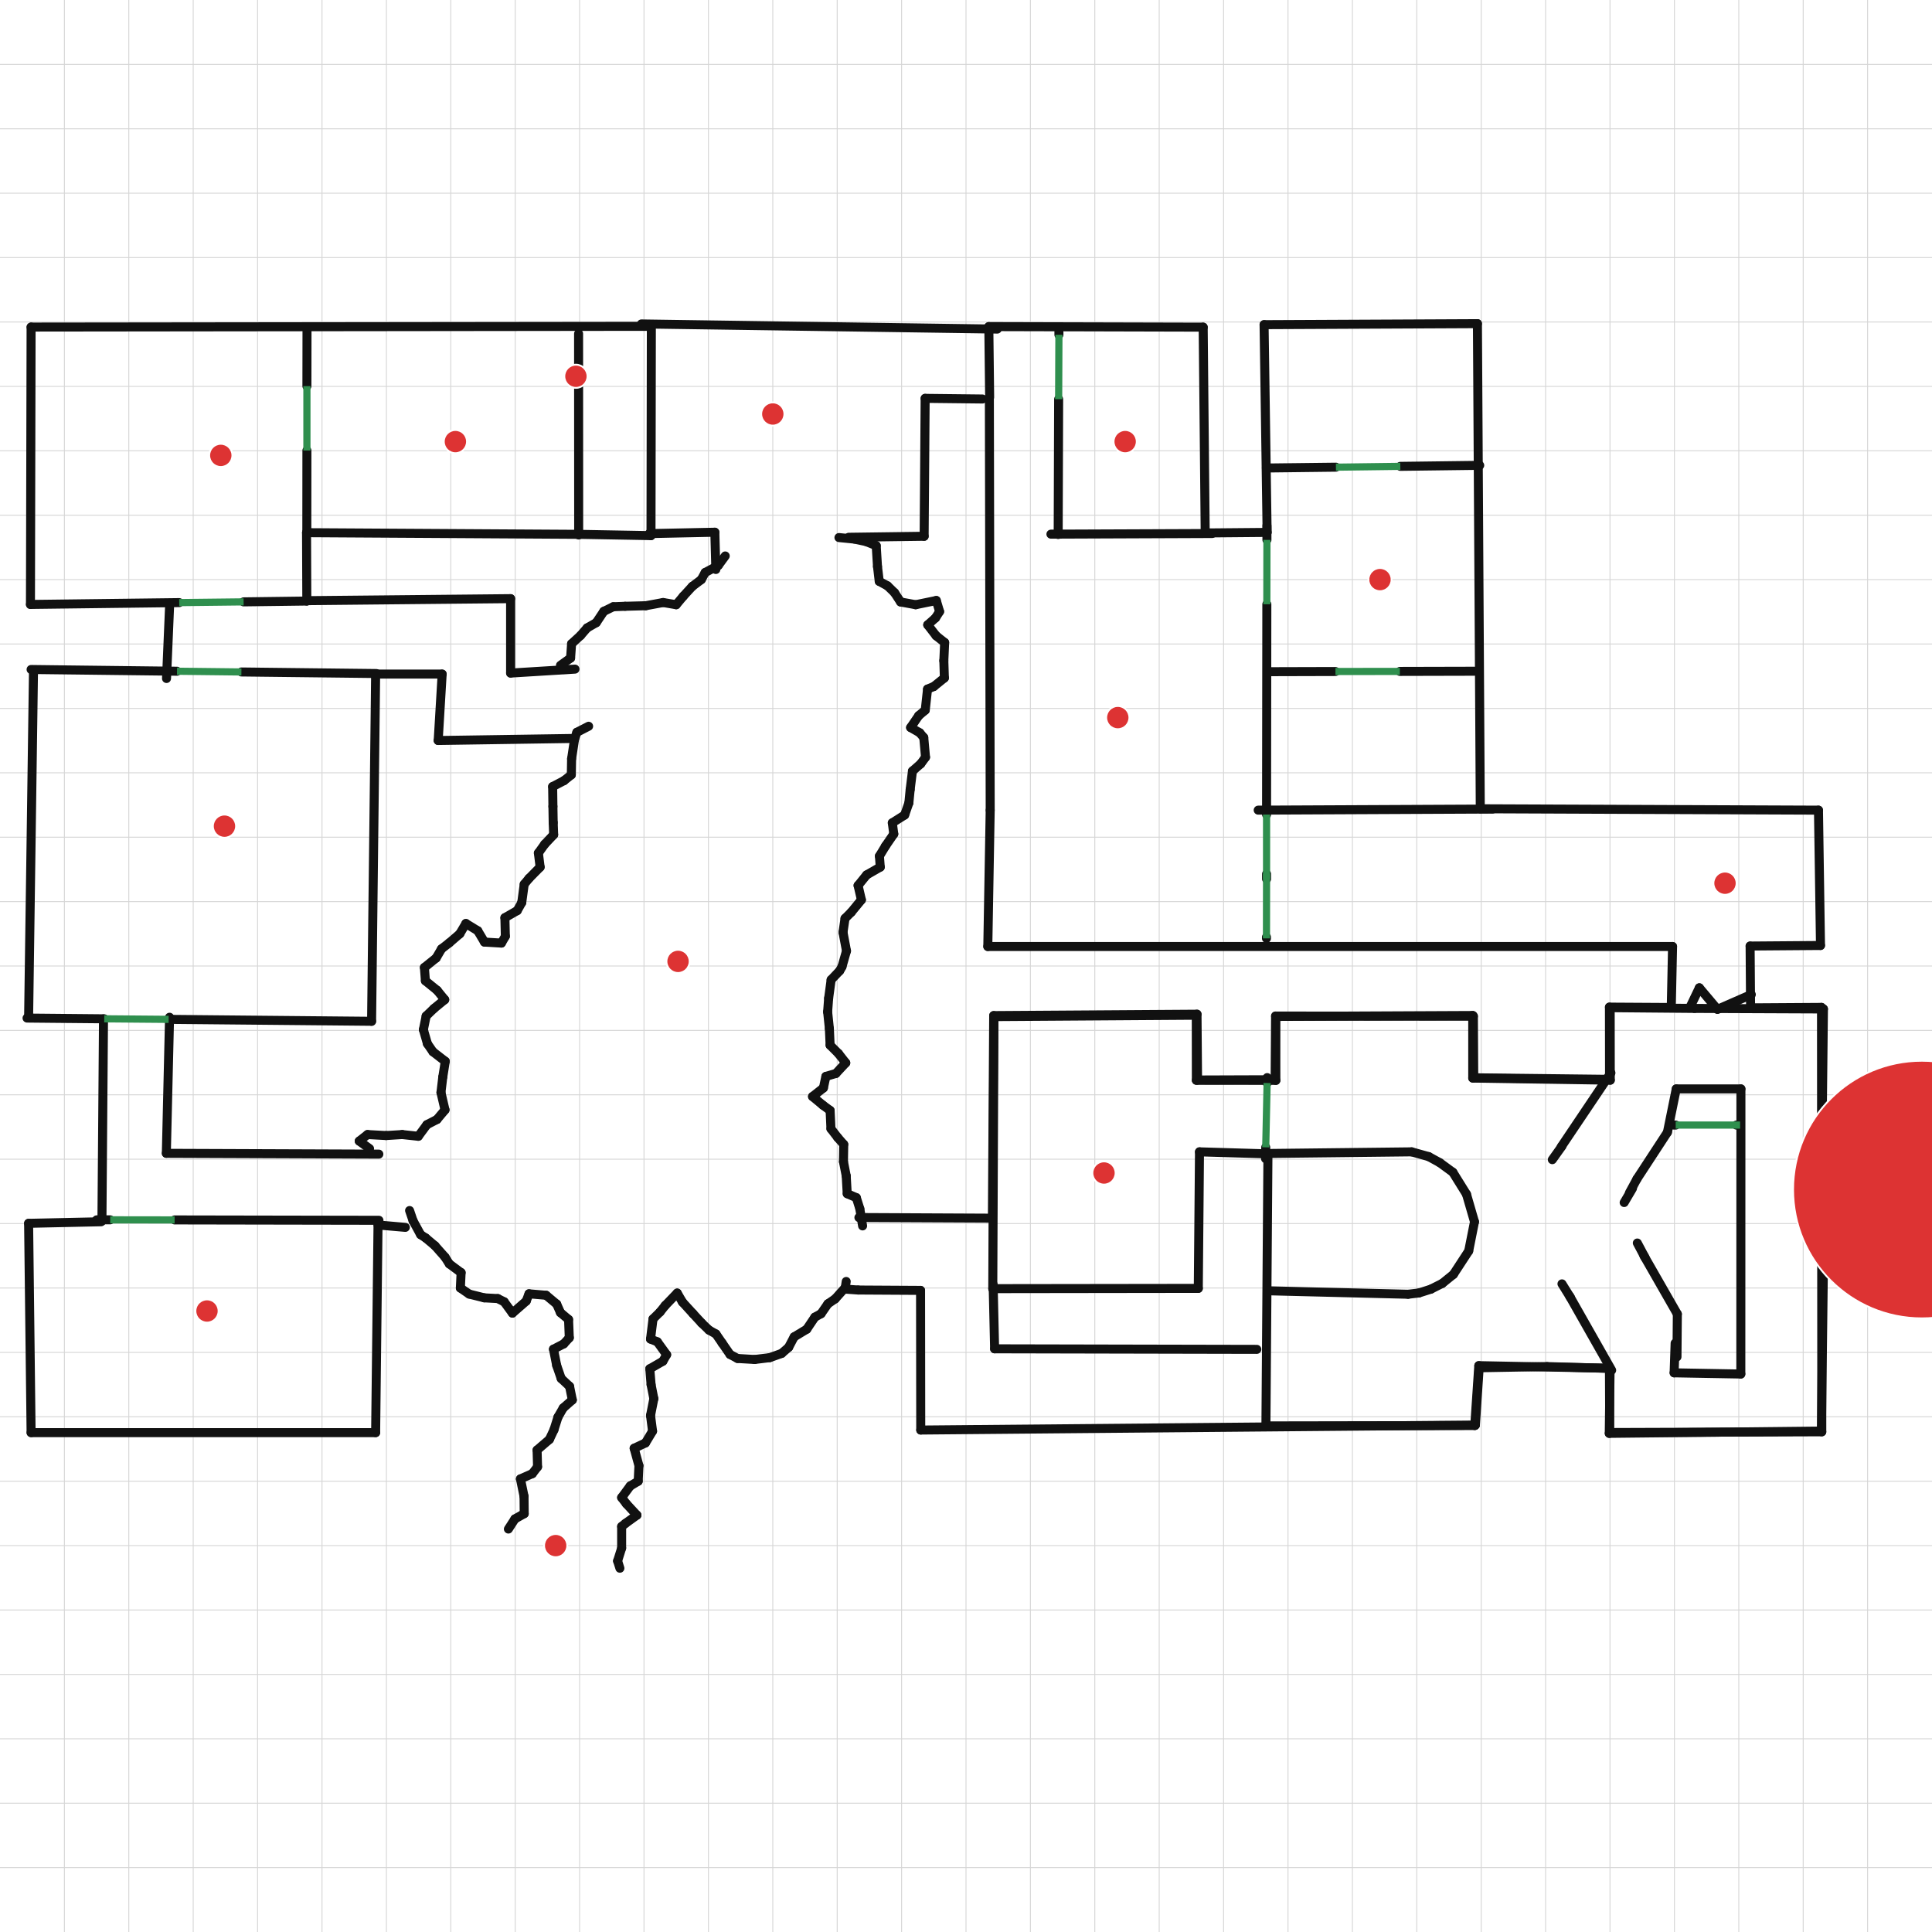
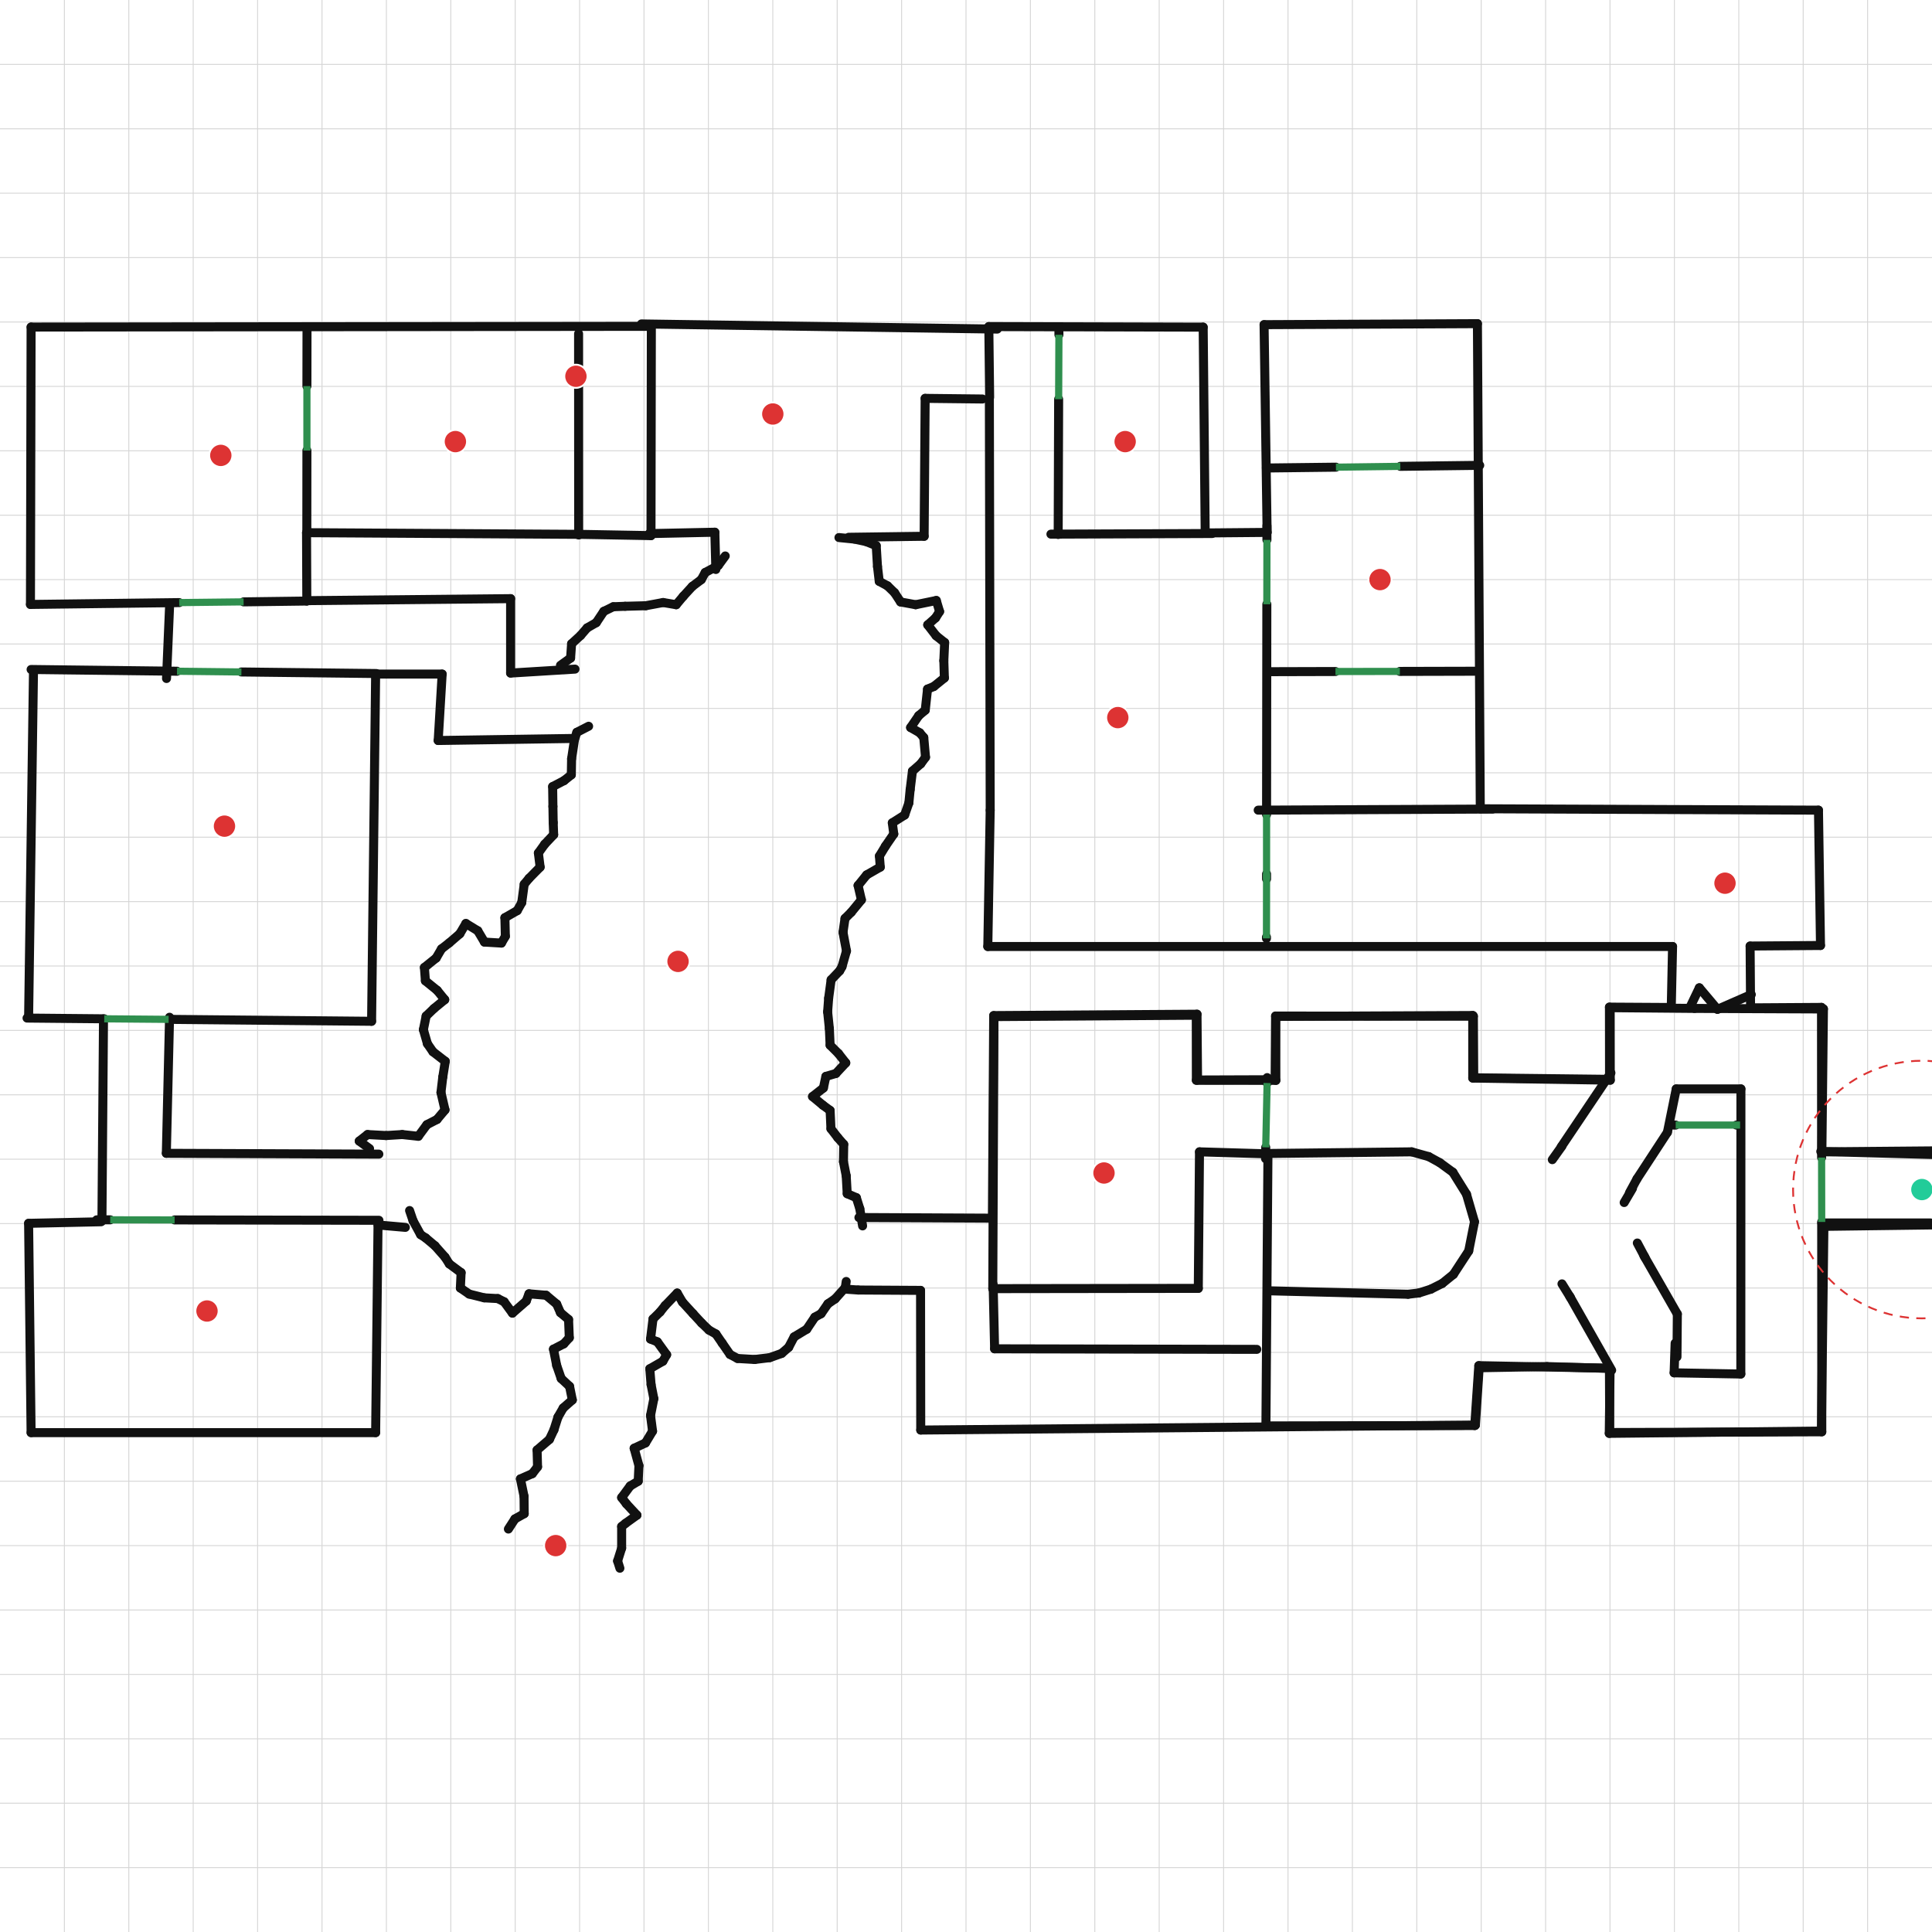
- <svg xmlns="http://www.w3.org/2000/svg" viewBox="0 0 2100 2100" width="2100" height="2100" data-set="5460a0cc-c630-4313-970b-87b81832ba50" data-version="1" data-squares="30" data-feet-per-square="5">
+ <svg xmlns="http://www.w3.org/2000/svg" viewBox="0 0 2100 2100" width="2100" height="2100" data-set="5460a0cc-c630-4313-970b-87b81832ba50" data-version="2" data-squares="30" data-feet-per-square="5">
  <rect width="2100" height="2100" fill="#ffffff" />
  <g id="grid" stroke="#d6d6d6" stroke-width="1" fill="none">
    <line x1="70" y1="0" x2="70" y2="2100" />
    <line x1="140" y1="0" x2="140" y2="2100" />
    <line x1="210" y1="0" x2="210" y2="2100" />
    <line x1="280" y1="0" x2="280" y2="2100" />
    <line x1="350" y1="0" x2="350" y2="2100" />
    <line x1="420" y1="0" x2="420" y2="2100" />
    <line x1="490" y1="0" x2="490" y2="2100" />
    <line x1="560" y1="0" x2="560" y2="2100" />
    <line x1="630" y1="0" x2="630" y2="2100" />
    <line x1="700" y1="0" x2="700" y2="2100" />
    <line x1="770" y1="0" x2="770" y2="2100" />
    <line x1="840" y1="0" x2="840" y2="2100" />
    <line x1="910" y1="0" x2="910" y2="2100" />
    <line x1="980" y1="0" x2="980" y2="2100" />
    <line x1="1050" y1="0" x2="1050" y2="2100" />
    <line x1="1120" y1="0" x2="1120" y2="2100" />
    <line x1="1190" y1="0" x2="1190" y2="2100" />
    <line x1="1260" y1="0" x2="1260" y2="2100" />
    <line x1="1330" y1="0" x2="1330" y2="2100" />
    <line x1="1400" y1="0" x2="1400" y2="2100" />
    <line x1="1470" y1="0" x2="1470" y2="2100" />
    <line x1="1540" y1="0" x2="1540" y2="2100" />
    <line x1="1610" y1="0" x2="1610" y2="2100" />
    <line x1="1680" y1="0" x2="1680" y2="2100" />
    <line x1="1750" y1="0" x2="1750" y2="2100" />
    <line x1="1820" y1="0" x2="1820" y2="2100" />
    <line x1="1890" y1="0" x2="1890" y2="2100" />
    <line x1="1960" y1="0" x2="1960" y2="2100" />
    <line x1="2030" y1="0" x2="2030" y2="2100" />
    <line x1="0" y1="70" x2="2100" y2="70" />
    <line x1="0" y1="140" x2="2100" y2="140" />
    <line x1="0" y1="210" x2="2100" y2="210" />
    <line x1="0" y1="280" x2="2100" y2="280" />
    <line x1="0" y1="350" x2="2100" y2="350" />
    <line x1="0" y1="420" x2="2100" y2="420" />
    <line x1="0" y1="490" x2="2100" y2="490" />
    <line x1="0" y1="560" x2="2100" y2="560" />
    <line x1="0" y1="630" x2="2100" y2="630" />
    <line x1="0" y1="700" x2="2100" y2="700" />
    <line x1="0" y1="770" x2="2100" y2="770" />
    <line x1="0" y1="840" x2="2100" y2="840" />
    <line x1="0" y1="910" x2="2100" y2="910" />
    <line x1="0" y1="980" x2="2100" y2="980" />
    <line x1="0" y1="1050" x2="2100" y2="1050" />
    <line x1="0" y1="1120" x2="2100" y2="1120" />
    <line x1="0" y1="1190" x2="2100" y2="1190" />
    <line x1="0" y1="1260" x2="2100" y2="1260" />
    <line x1="0" y1="1330" x2="2100" y2="1330" />
    <line x1="0" y1="1400" x2="2100" y2="1400" />
    <line x1="0" y1="1470" x2="2100" y2="1470" />
    <line x1="0" y1="1540" x2="2100" y2="1540" />
    <line x1="0" y1="1610" x2="2100" y2="1610" />
    <line x1="0" y1="1680" x2="2100" y2="1680" />
    <line x1="0" y1="1750" x2="2100" y2="1750" />
    <line x1="0" y1="1820" x2="2100" y2="1820" />
    <line x1="0" y1="1890" x2="2100" y2="1890" />
    <line x1="0" y1="1960" x2="2100" y2="1960" />
    <line x1="0" y1="2030" x2="2100" y2="2030" />
  </g>
  <g id="difficult" fill="#f3e3b8" stroke="none" />
  <g id="fences" stroke="#8a5a2b" stroke-width="5.9" stroke-dasharray="14,10.5" stroke-linecap="butt" />
  <g id="walls" stroke="#111111" stroke-width="9.8" stroke-linecap="round">
    <line x1="1079.5" y1="1396.1" x2="1081.1" y2="1466.1" />
    <line x1="1081.1" y1="1466.1" x2="1366.1" y2="1466.7" />
    <line x1="1819.2" y1="1222.9" x2="1821.4" y2="1222.9" />
    <line x1="1891.4" y1="1222.9" x2="1887.4" y2="1222.9" />
    <line x1="1707.1" y1="1410.5" x2="1697.8" y2="1395.5" />
    <line x1="1788.1" y1="1366.9" x2="1779.7" y2="1351.1" />
    <line x1="1697.7" y1="1245.9" x2="1687.3" y2="1260.5" />
    <line x1="1706.2" y1="1409" x2="1751.8" y2="1489.4" />
    <line x1="1697" y1="1246.5" x2="1751" y2="1166.2" />
    <line x1="1836.6" y1="1095.6" x2="1847.1" y2="1073.7" />
    <line x1="1847.1" y1="1073.7" x2="1866.8" y2="1097.1" />
    <line x1="1866.8" y1="1097.1" x2="1903.6" y2="1081" />
    <line x1="1786.9" y1="1364.9" x2="1823.2" y2="1428.3" />
    <line x1="1823.2" y1="1428.3" x2="1822.8" y2="1474.9" />
    <line x1="1774.4" y1="1291.8" x2="1765.4" y2="1307.1" />
    <line x1="1771.2" y1="1296.4" x2="1779.4" y2="1281.3" />
    <line x1="1779.4" y1="1281.3" x2="1812.4" y2="1230.8" />
    <line x1="1812.4" y1="1230.8" x2="1822" y2="1183.6" />
    <line x1="1822" y1="1183.6" x2="1892.3" y2="1183.6" />
    <line x1="1892.3" y1="1183.6" x2="1892.2" y2="1493.5" />
    <line x1="1892.2" y1="1493.5" x2="1819.7" y2="1492.2" />
    <line x1="1819.7" y1="1492.2" x2="1820.8" y2="1460" />
    <line x1="1376.5" y1="508.7" x2="1452.1" y2="507.8" />
    <line x1="1522.1" y1="506.9" x2="1608.4" y2="505.8" />
    <line x1="1379.5" y1="730.1" x2="1451.6" y2="729.9" />
    <line x1="1521.6" y1="729.8" x2="1602.6" y2="729.6" />
    <line x1="1377.4" y1="1171.3" x2="1377.3" y2="1177.2" />
    <line x1="1375.8" y1="1247.1" x2="1375.6" y2="1259.4" />
    <line x1="1377.1" y1="1253.8" x2="1534.4" y2="1252" />
    <line x1="1534.4" y1="1252" x2="1553" y2="1257.2" />
    <line x1="1553" y1="1257.2" x2="1565" y2="1263.8" />
    <line x1="1565" y1="1263.8" x2="1579.2" y2="1274.2" />
    <line x1="1579.2" y1="1274.2" x2="1594" y2="1298" />
    <line x1="1594" y1="1298" x2="1602.7" y2="1328" />
    <line x1="1602.7" y1="1328" x2="1596.4" y2="1359.8" />
    <line x1="1596.4" y1="1359.8" x2="1579.8" y2="1385.2" />
    <line x1="1579.8" y1="1385.2" x2="1567.7" y2="1395" />
    <line x1="1567.7" y1="1395" x2="1555.2" y2="1401.3" />
    <line x1="1555.2" y1="1401.3" x2="1542.3" y2="1405.4" />
    <line x1="1542.3" y1="1405.4" x2="1530.5" y2="1406.8" />
    <line x1="1530.5" y1="1406.8" x2="1381.5" y2="1403.1" />
    <line x1="1150.2" y1="581" x2="1150.7" y2="433.9" />
    <line x1="1151" y1="363.9" x2="1151" y2="359.5" />
    <line x1="333.5" y1="579.1" x2="333.6" y2="489.7" />
    <line x1="333.6" y1="419.7" x2="333.7" y2="359.5" />
    <line x1="1317.6" y1="579.9" x2="1142.3" y2="580.6" />
    <line x1="629" y1="581.5" x2="628.9" y2="362.7" />
    <line x1="1377.1" y1="571.4" x2="1377.1" y2="586.8" />
    <line x1="1377" y1="656.8" x2="1376.7" y2="885.4" />
    <line x1="1376.7" y1="955.4" x2="1376.7" y2="950" />
    <line x1="1376.6" y1="1020" x2="1376.6" y2="1018.6" />
    <line x1="1980.2" y1="1329.3" x2="2098.3" y2="1329.3" />
    <line x1="933.6" y1="1323.4" x2="1078.7" y2="1324.1" />
    <line x1="1078.7" y1="1324.1" x2="1080.1" y2="1103.9" />
    <line x1="1080.1" y1="1103.9" x2="1301.1" y2="1102.4" />
    <line x1="1301.1" y1="1102.4" x2="1301.7" y2="1173.9" />
    <line x1="1301.7" y1="1173.9" x2="1386" y2="1173.6" />
    <line x1="1386" y1="1173.6" x2="1386.5" y2="1104.4" />
    <line x1="1386.5" y1="1104.4" x2="1601.5" y2="1104.6" />
    <line x1="1601.5" y1="1104.6" x2="1601.9" y2="1171.5" />
    <line x1="1601.9" y1="1171.5" x2="1749.5" y2="1173.2" />
    <line x1="1749.5" y1="1173.2" x2="1749.4" y2="1094.7" />
    <line x1="1749.4" y1="1094.7" x2="1816.6" y2="1095.1" />
    <line x1="1816.6" y1="1095.1" x2="1818" y2="1028.8" />
    <line x1="1818" y1="1028.8" x2="1073.7" y2="1028.8" />
    <line x1="1073.7" y1="1028.8" x2="1076.3" y2="880.7" />
    <line x1="1076.3" y1="880.7" x2="1075.4" y2="432.7" />
    <line x1="1979.1" y1="1251.6" x2="2100.5" y2="1254.9" />
    <line x1="1075.7" y1="431.8" x2="1074.8" y2="355" />
    <line x1="1074.8" y1="355" x2="1307.8" y2="355.6" />
    <line x1="1307.8" y1="355.6" x2="1310" y2="579.3" />
    <line x1="1310" y1="579.3" x2="1377.3" y2="578.7" />
    <line x1="1377.3" y1="578.7" x2="1374" y2="352.9" />
    <line x1="1374" y1="352.9" x2="1605.9" y2="351.8" />
    <line x1="1605.9" y1="351.8" x2="1609" y2="879.1" />
    <line x1="1609" y1="879.1" x2="1976.6" y2="880.6" />
    <line x1="1976.6" y1="880.6" x2="1978.8" y2="1027.7" />
    <line x1="1978.8" y1="1027.7" x2="1902.3" y2="1028.3" />
    <line x1="1902.3" y1="1028.3" x2="1902.8" y2="1095.5" />
    <line x1="1902.8" y1="1095.5" x2="1979.9" y2="1095" />
    <line x1="1979.9" y1="1095" x2="1980" y2="1258.2" />
    <line x1="1980.1" y1="1328.2" x2="1980.2" y2="1556.3" />
    <line x1="1980.2" y1="1556.3" x2="1749.7" y2="1557.1" />
    <line x1="1749.7" y1="1557.1" x2="1749.4" y2="1487.4" />
    <line x1="1749.4" y1="1487.4" x2="1681.5" y2="1485.4" />
    <line x1="1681.5" y1="1485.4" x2="1607.8" y2="1486.7" />
    <line x1="1607.8" y1="1486.7" x2="1603.7" y2="1549" />
    <line x1="1603.7" y1="1549" x2="1000.8" y2="1554.4" />
    <line x1="1000.8" y1="1554.4" x2="1000.6" y2="1402.6" />
    <line x1="1000.6" y1="1402.6" x2="932.8" y2="1402.2" />
    <line x1="932.8" y1="1402.2" x2="920" y2="1401.3" />
    <line x1="109.9" y1="1328" x2="31.1" y2="1329.7" />
    <line x1="31.1" y1="1329.7" x2="33.8" y2="1557.2" />
    <line x1="33.8" y1="1557.2" x2="408.3" y2="1557.2" />
    <line x1="408.3" y1="1557.2" x2="410.9" y2="1331.5" />
    <line x1="410.9" y1="1331.5" x2="440.6" y2="1334.1" />
    <line x1="112.5" y1="1107.5" x2="110.8" y2="1327.1" />
    <line x1="180.8" y1="1253.6" x2="411.8" y2="1254.5" />
    <line x1="184.3" y1="1105.7" x2="180.8" y2="1253.6" />
    <line x1="36.4" y1="729.5" x2="31.1" y2="1105.7" />
    <line x1="403.9" y1="1110.1" x2="183.3" y2="1108" />
    <line x1="113.3" y1="1107.4" x2="29.4" y2="1106.6" />
    <line x1="408.3" y1="733" x2="403.9" y2="1110.1" />
    <line x1="33.8" y1="727.7" x2="192.4" y2="729.6" />
    <line x1="262.4" y1="730.4" x2="409.1" y2="732.1" />
    <line x1="184.3" y1="659.5" x2="181" y2="737.5" />
    <line x1="105.1" y1="1325.9" x2="119.8" y2="1325.9" />
    <line x1="189.8" y1="1326" x2="411.9" y2="1326.4" />
    <line x1="406.3" y1="732.7" x2="480.6" y2="732.7" />
    <line x1="480.6" y1="732.7" x2="476.3" y2="804.9" />
    <line x1="476.3" y1="804.9" x2="621.7" y2="802.7" />
    <line x1="625" y1="727.3" x2="555" y2="731.6" />
    <line x1="555" y1="731.6" x2="555" y2="650.7" />
    <line x1="555" y1="650.7" x2="333" y2="652.9" />
    <line x1="778.1" y1="619" x2="777" y2="578.5" />
    <line x1="777" y1="578.5" x2="705.8" y2="580" />
    <line x1="1067.9" y1="433.7" x2="1005.6" y2="433" />
    <line x1="1005.6" y1="433" x2="1004.5" y2="582.9" />
    <line x1="1004.5" y1="582.9" x2="922.5" y2="584" />
    <line x1="697.2" y1="352.1" x2="1084" y2="357.7" />
    <line x1="1367.6" y1="880.6" x2="1622.4" y2="879.4" />
    <line x1="2107.2" y1="1250.9" x2="1980.3" y2="1252" />
    <line x1="1980.3" y1="1252" x2="1982" y2="1096.7" />
    <line x1="1982" y1="1096.7" x2="1841.8" y2="1096.1" />
    <line x1="1841.8" y1="1096.1" x2="1750.2" y2="1095.3" />
    <line x1="1750.2" y1="1095.3" x2="1750.3" y2="1174.1" />
    <line x1="1750.3" y1="1174.1" x2="1600.8" y2="1171.8" />
    <line x1="1600.8" y1="1171.8" x2="1600.8" y2="1103.8" />
    <line x1="1600.8" y1="1103.8" x2="1386.7" y2="1104.8" />
    <line x1="1386.7" y1="1104.8" x2="1386.8" y2="1174.3" />
    <line x1="1386.8" y1="1174.3" x2="1300.4" y2="1174.2" />
    <line x1="1300.4" y1="1174.2" x2="1300.3" y2="1103.5" />
    <line x1="1300.3" y1="1103.5" x2="1080.4" y2="1105" />
    <line x1="1080.4" y1="1105" x2="1079.1" y2="1400.7" />
    <line x1="1079.1" y1="1400.7" x2="1302.5" y2="1400.4" />
    <line x1="1302.5" y1="1400.4" x2="1303.8" y2="1252" />
    <line x1="1303.8" y1="1252" x2="1378.2" y2="1254.2" />
    <line x1="1378.2" y1="1254.2" x2="1376" y2="1549.9" />
    <line x1="1376" y1="1549.9" x2="1603" y2="1549.5" />
    <line x1="1603" y1="1549.5" x2="1607.4" y2="1484.4" />
    <line x1="1607.4" y1="1484.4" x2="1750.1" y2="1487.2" />
    <line x1="1750.1" y1="1487.2" x2="1749.2" y2="1558" />
    <line x1="1749.2" y1="1558" x2="1979.8" y2="1555.5" />
    <line x1="1979.8" y1="1555.5" x2="1982.5" y2="1333" />
    <line x1="1982.5" y1="1333" x2="2112.1" y2="1331.3" />
    <line x1="2112.1" y1="1331.3" x2="2107.2" y2="1250.9" />
    <line x1="264.8" y1="654.2" x2="333.5" y2="653.3" />
    <line x1="333.5" y1="653.3" x2="333.2" y2="579" />
    <line x1="333.2" y1="579" x2="629.6" y2="580.8" />
    <line x1="629.6" y1="580.8" x2="707.6" y2="582.2" />
    <line x1="707.6" y1="582.2" x2="708" y2="354.7" />
    <line x1="708" y1="354.7" x2="33.8" y2="355.5" />
    <line x1="33.8" y1="355.5" x2="33.1" y2="657" />
    <line x1="33.1" y1="657" x2="194.8" y2="655" />
    <line x1="919.8" y1="1392.9" x2="918.8" y2="1399.5" />
    <line x1="918.8" y1="1399.5" x2="907.8" y2="1411.8" />
    <line x1="907.8" y1="1411.8" x2="899.9" y2="1417.2" />
    <line x1="899.9" y1="1417.2" x2="892.5" y2="1427.9" />
    <line x1="892.5" y1="1427.9" x2="885.7" y2="1431.7" />
    <line x1="885.7" y1="1431.7" x2="876.9" y2="1444.8" />
    <line x1="876.9" y1="1444.8" x2="863.2" y2="1453.1" />
    <line x1="863.2" y1="1453.1" x2="857.2" y2="1464.5" />
    <line x1="857.2" y1="1464.5" x2="849.6" y2="1471.1" />
    <line x1="849.6" y1="1471.1" x2="836.7" y2="1475.7" />
    <line x1="836.7" y1="1475.7" x2="820.3" y2="1477.7" />
    <line x1="820.3" y1="1477.7" x2="801.7" y2="1476.6" />
    <line x1="801.7" y1="1476.6" x2="793.5" y2="1472.2" />
    <line x1="793.5" y1="1472.2" x2="785" y2="1459.9" />
    <line x1="785" y1="1459.9" x2="778.2" y2="1450" />
    <line x1="778.2" y1="1450" x2="770.6" y2="1445.7" />
    <line x1="770.6" y1="1445.7" x2="762.6" y2="1438" />
    <line x1="762.6" y1="1438" x2="753.3" y2="1427.9" />
    <line x1="753.3" y1="1427.9" x2="741.8" y2="1415.3" />
    <line x1="741.8" y1="1415.3" x2="736.1" y2="1405.5" />
    <line x1="736.1" y1="1405.5" x2="723" y2="1419.1" />
    <line x1="723" y1="1419.1" x2="717.5" y2="1426" />
    <line x1="717.5" y1="1426" x2="709.8" y2="1433.6" />
    <line x1="709.8" y1="1433.6" x2="707.1" y2="1455.5" />
    <line x1="707.1" y1="1455.5" x2="714.5" y2="1458.5" />
    <line x1="714.5" y1="1458.5" x2="724.6" y2="1472.5" />
    <line x1="724.6" y1="1472.5" x2="720.5" y2="1479.6" />
    <line x1="720.5" y1="1479.6" x2="706.3" y2="1487.8" />
    <line x1="706.3" y1="1487.8" x2="707.7" y2="1505" />
    <line x1="707.7" y1="1505" x2="710.7" y2="1520.3" />
    <line x1="710.7" y1="1520.3" x2="707.1" y2="1538.6" />
    <line x1="707.1" y1="1538.6" x2="709.3" y2="1555.6" />
    <line x1="709.3" y1="1555.6" x2="701.6" y2="1568.4" />
    <line x1="701.6" y1="1568.4" x2="689.3" y2="1574.2" />
    <line x1="689.3" y1="1574.2" x2="694.5" y2="1593.1" />
    <line x1="694.5" y1="1593.1" x2="693.7" y2="1610" />
    <line x1="693.7" y1="1610" x2="685" y2="1615.2" />
    <line x1="685" y1="1615.2" x2="675.7" y2="1627.8" />
    <line x1="675.7" y1="1627.8" x2="680.9" y2="1634.6" />
    <line x1="680.9" y1="1634.6" x2="692.3" y2="1646.9" />
    <line x1="692.3" y1="1646.9" x2="679.8" y2="1655.9" />
    <line x1="679.8" y1="1655.9" x2="675.7" y2="1659.2" />
    <line x1="675.7" y1="1659.2" x2="675.7" y2="1682.7" />
    <line x1="675.7" y1="1682.7" x2="671.3" y2="1696.7" />
    <line x1="671.3" y1="1696.7" x2="673.8" y2="1704.6" />
    <line x1="552.6" y1="1662" x2="559.7" y2="1651" />
    <line x1="559.7" y1="1651" x2="569.8" y2="1645.3" />
    <line x1="569.8" y1="1645.3" x2="569.6" y2="1626.4" />
    <line x1="569.6" y1="1626.4" x2="565.7" y2="1607.5" />
    <line x1="565.7" y1="1607.5" x2="578.6" y2="1601.8" />
    <line x1="578.6" y1="1601.8" x2="584.3" y2="1594.4" />
    <line x1="584.3" y1="1594.4" x2="583.8" y2="1576.1" />
    <line x1="583.8" y1="1576.1" x2="597.2" y2="1564.6" />
    <line x1="597.2" y1="1564.6" x2="602.1" y2="1554.2" />
    <line x1="602.1" y1="1554.2" x2="606.5" y2="1540.3" />
    <line x1="606.5" y1="1540.3" x2="612.2" y2="1530.4" />
    <line x1="612.2" y1="1530.4" x2="622.1" y2="1521.7" />
    <line x1="622.1" y1="1521.7" x2="619.1" y2="1506.9" />
    <line x1="619.1" y1="1506.9" x2="610" y2="1498.4" />
    <line x1="610" y1="1498.4" x2="605.1" y2="1484.2" />
    <line x1="605.1" y1="1484.2" x2="601.6" y2="1466.5" />
    <line x1="601.6" y1="1466.5" x2="612.8" y2="1460.7" />
    <line x1="612.8" y1="1460.7" x2="618.8" y2="1454.1" />
    <line x1="618.8" y1="1454.1" x2="618" y2="1434.2" />
    <line x1="618" y1="1434.2" x2="609.2" y2="1426.8" />
    <line x1="609.2" y1="1426.8" x2="605.1" y2="1417.5" />
    <line x1="605.1" y1="1417.5" x2="593.6" y2="1407.9" />
    <line x1="593.6" y1="1407.9" x2="575" y2="1406.3" />
    <line x1="575" y1="1406.3" x2="572" y2="1414.2" />
    <line x1="572" y1="1414.2" x2="557" y2="1427.3" />
    <line x1="557" y1="1427.3" x2="548" y2="1415" />
    <line x1="548" y1="1415" x2="541.1" y2="1411.5" />
    <line x1="541.1" y1="1411.5" x2="526.4" y2="1410.7" />
    <line x1="526.4" y1="1410.7" x2="510" y2="1406.6" />
    <line x1="510" y1="1406.6" x2="500.4" y2="1400" />
    <line x1="500.4" y1="1400" x2="501.2" y2="1383.3" />
    <line x1="501.2" y1="1383.3" x2="488.4" y2="1373.8" />
    <line x1="488.4" y1="1373.8" x2="483.7" y2="1366.4" />
    <line x1="483.7" y1="1366.4" x2="472.8" y2="1354.1" />
    <line x1="472.8" y1="1354.1" x2="462.7" y2="1345.6" />
    <line x1="462.7" y1="1345.6" x2="457.2" y2="1342" />
    <line x1="457.2" y1="1342" x2="449" y2="1327" />
    <line x1="449" y1="1327" x2="445.2" y2="1315.8" />
    <line x1="911.9" y1="584.3" x2="928.9" y2="586" />
    <line x1="928.9" y1="586" x2="941.5" y2="588.7" />
    <line x1="941.5" y1="588.7" x2="952.4" y2="593.1" />
    <line x1="952.4" y1="593.1" x2="953.8" y2="615.8" />
    <line x1="953.8" y1="615.8" x2="955.7" y2="631.9" />
    <line x1="955.7" y1="631.9" x2="964.7" y2="636.8" />
    <line x1="964.7" y1="636.8" x2="972.3" y2="644.2" />
    <line x1="972.3" y1="644.2" x2="978.9" y2="654.3" />
    <line x1="978.9" y1="654.3" x2="995.3" y2="657.3" />
    <line x1="995.3" y1="657.3" x2="1017.7" y2="652.7" />
    <line x1="1017.7" y1="652.7" x2="1021.3" y2="664.7" />
    <line x1="1021.3" y1="664.7" x2="1016.9" y2="671.6" />
    <line x1="1016.9" y1="671.6" x2="1008.4" y2="679.2" />
    <line x1="1008.4" y1="679.2" x2="1017.5" y2="691" />
    <line x1="1017.5" y1="691" x2="1026.8" y2="698.4" />
    <line x1="1026.8" y1="698.4" x2="1025.9" y2="718.1" />
    <line x1="1025.9" y1="718.1" x2="1026.5" y2="736.9" />
    <line x1="1026.5" y1="736.9" x2="1015" y2="746.2" />
    <line x1="1015" y1="746.2" x2="1008.2" y2="749" />
    <line x1="1008.2" y1="749" x2="1005.7" y2="771.9" />
    <line x1="1005.7" y1="771.9" x2="998.6" y2="777.9" />
    <line x1="998.6" y1="777.9" x2="989.8" y2="790.8" />
    <line x1="989.8" y1="790.8" x2="999.7" y2="796.5" />
    <line x1="999.7" y1="796.5" x2="1004.1" y2="801.7" />
    <line x1="1004.1" y1="801.7" x2="1006" y2="823.1" />
    <line x1="1006" y1="823.1" x2="1000.8" y2="830.2" />
    <line x1="1000.8" y1="830.2" x2="991.8" y2="838.1" />
    <line x1="991.8" y1="838.1" x2="989.3" y2="858.3" />
    <line x1="989.3" y1="858.3" x2="987.9" y2="872.8" />
    <line x1="987.9" y1="872.8" x2="983.3" y2="885.9" />
    <line x1="983.3" y1="885.9" x2="969.9" y2="894.4" />
    <line x1="969.9" y1="894.4" x2="971.5" y2="906.5" />
    <line x1="971.5" y1="906.5" x2="962.5" y2="919.6" />
    <line x1="962.5" y1="919.6" x2="955.9" y2="930.5" />
    <line x1="955.9" y1="930.5" x2="956.8" y2="942.5" />
    <line x1="956.8" y1="942.5" x2="942" y2="951" />
    <line x1="942" y1="951" x2="932.7" y2="962.5" />
    <line x1="932.7" y1="962.5" x2="936.3" y2="978.1" />
    <line x1="936.3" y1="978.1" x2="925.3" y2="991.5" />
    <line x1="925.3" y1="991.5" x2="918.5" y2="998.3" />
    <line x1="918.5" y1="998.3" x2="916.3" y2="1013.4" />
    <line x1="916.3" y1="1013.4" x2="920.1" y2="1033.6" />
    <line x1="920.1" y1="1033.6" x2="915.2" y2="1050.8" />
    <line x1="915.2" y1="1050.8" x2="912.7" y2="1055.2" />
    <line x1="912.7" y1="1055.2" x2="903.4" y2="1065" />
    <line x1="903.4" y1="1065" x2="900.7" y2="1085" />
    <line x1="900.7" y1="1085" x2="899.6" y2="1099.8" />
    <line x1="899.6" y1="1099.8" x2="901.5" y2="1118.1" />
    <line x1="901.5" y1="1118.1" x2="902.3" y2="1136.1" />
    <line x1="902.3" y1="1136.1" x2="911.4" y2="1145.2" />
    <line x1="911.4" y1="1145.2" x2="919.3" y2="1155.3" />
    <line x1="919.3" y1="1155.3" x2="908.6" y2="1166.8" />
    <line x1="908.6" y1="1166.8" x2="897.7" y2="1170" />
    <line x1="897.7" y1="1170" x2="895" y2="1182.6" />
    <line x1="895" y1="1182.6" x2="883.2" y2="1191.9" />
    <line x1="883.2" y1="1191.9" x2="894.4" y2="1201.2" />
    <line x1="894.4" y1="1201.2" x2="902.3" y2="1207" />
    <line x1="902.3" y1="1207" x2="903.2" y2="1226.9" />
    <line x1="903.2" y1="1226.9" x2="910.6" y2="1236.5" />
    <line x1="910.6" y1="1236.5" x2="917.1" y2="1243.9" />
    <line x1="917.1" y1="1243.9" x2="916.8" y2="1262.7" />
    <line x1="916.8" y1="1262.7" x2="919.8" y2="1278.1" />
    <line x1="919.8" y1="1278.1" x2="920.9" y2="1297.5" />
    <line x1="920.9" y1="1297.5" x2="930.8" y2="1301.8" />
    <line x1="930.8" y1="1301.8" x2="934.6" y2="1313.9" />
    <line x1="934.6" y1="1313.9" x2="937.6" y2="1332.5" />
    <line x1="401.7" y1="1248.5" x2="390.5" y2="1240.3" />
    <line x1="390.5" y1="1240.3" x2="399.5" y2="1233.2" />
    <line x1="399.5" y1="1233.2" x2="419.7" y2="1234.3" />
    <line x1="419.7" y1="1234.3" x2="437.2" y2="1233.2" />
    <line x1="437.2" y1="1233.2" x2="454.7" y2="1235.1" />
    <line x1="454.7" y1="1235.1" x2="464" y2="1222.5" />
    <line x1="464" y1="1222.5" x2="475" y2="1216.8" />
    <line x1="475" y1="1216.8" x2="483.7" y2="1206.4" />
    <line x1="483.7" y1="1206.4" x2="479.3" y2="1187.5" />
    <line x1="479.3" y1="1187.5" x2="481.3" y2="1170.6" />
    <line x1="481.3" y1="1170.6" x2="484" y2="1153.6" />
    <line x1="484" y1="1153.6" x2="470.6" y2="1143.2" />
    <line x1="470.6" y1="1143.2" x2="464.6" y2="1134.5" />
    <line x1="464.6" y1="1134.5" x2="460.2" y2="1119.2" />
    <line x1="460.2" y1="1119.2" x2="463.2" y2="1104.4" />
    <line x1="463.2" y1="1104.4" x2="471.7" y2="1096.2" />
    <line x1="471.7" y1="1096.2" x2="483.4" y2="1086.6" />
    <line x1="483.4" y1="1086.6" x2="475.2" y2="1076.5" />
    <line x1="475.2" y1="1076.5" x2="462.4" y2="1066.1" />
    <line x1="462.4" y1="1066.1" x2="461.3" y2="1051.6" />
    <line x1="461.3" y1="1051.6" x2="474.1" y2="1041.3" />
    <line x1="474.1" y1="1041.3" x2="479.9" y2="1031.4" />
    <line x1="479.9" y1="1031.4" x2="488.4" y2="1024.8" />
    <line x1="488.4" y1="1024.8" x2="499.8" y2="1015" />
    <line x1="499.8" y1="1015" x2="506.4" y2="1003.8" />
    <line x1="506.4" y1="1003.8" x2="519.3" y2="1011.7" />
    <line x1="519.3" y1="1011.7" x2="526.6" y2="1024" />
    <line x1="526.6" y1="1024" x2="545" y2="1025.1" />
    <line x1="545" y1="1025.1" x2="549.3" y2="1017.7" />
    <line x1="549.3" y1="1017.7" x2="548.8" y2="997.5" />
    <line x1="548.8" y1="997.5" x2="562.2" y2="989.8" />
    <line x1="562.2" y1="989.8" x2="567.1" y2="981.1" />
    <line x1="567.1" y1="981.1" x2="569.8" y2="961.1" />
    <line x1="569.8" y1="961.1" x2="575" y2="954.8" />
    <line x1="575" y1="954.8" x2="587.1" y2="942.5" />
    <line x1="587.1" y1="942.5" x2="585.2" y2="927.2" />
    <line x1="585.2" y1="927.2" x2="592" y2="917.7" />
    <line x1="592" y1="917.7" x2="601.8" y2="907.3" />
    <line x1="601.8" y1="907.3" x2="601.3" y2="894.1" />
    <line x1="601.3" y1="894.1" x2="601" y2="876.6" />
    <line x1="601" y1="876.6" x2="600.7" y2="855" />
    <line x1="600.7" y1="855" x2="613.1" y2="848.5" />
    <line x1="613.1" y1="848.5" x2="621" y2="842.2" />
    <line x1="621" y1="842.2" x2="621.3" y2="824.7" />
    <line x1="621.3" y1="824.7" x2="624.5" y2="803.6" />
    <line x1="624.5" y1="803.6" x2="627" y2="796" />
    <line x1="627" y1="796" x2="639.8" y2="789.4" />
    <line x1="609.2" y1="723.2" x2="620.2" y2="715.3" />
    <line x1="620.2" y1="715.3" x2="621.3" y2="699.7" />
    <line x1="621.3" y1="699.7" x2="631.1" y2="690.7" />
    <line x1="631.1" y1="690.7" x2="638.2" y2="682.5" />
    <line x1="638.2" y1="682.5" x2="648.1" y2="676.8" />
    <line x1="648.1" y1="676.8" x2="656.3" y2="664.5" />
    <line x1="656.3" y1="664.5" x2="666.6" y2="659.5" />
    <line x1="666.6" y1="659.5" x2="679.5" y2="659" />
    <line x1="679.5" y1="659" x2="701.9" y2="658.4" />
    <line x1="701.9" y1="658.4" x2="720.8" y2="654.9" />
    <line x1="720.8" y1="654.9" x2="735" y2="657.3" />
    <line x1="735" y1="657.3" x2="742.7" y2="648.1" />
    <line x1="742.7" y1="648.1" x2="752.5" y2="637.4" />
    <line x1="752.5" y1="637.4" x2="762.3" y2="630" />
    <line x1="762.3" y1="630" x2="766.5" y2="622.3" />
    <line x1="766.5" y1="622.3" x2="780.7" y2="614.7" />
    <line x1="780.7" y1="614.7" x2="788.3" y2="604.3" />
  </g>
  <g id="doors" stroke="#2f8f4e" stroke-width="7.8" stroke-linecap="butt">
    <line x1="1821.4" y1="1222.9" x2="1891.4" y2="1222.9" data-open="1" />
    <line x1="1452.1" y1="507.8" x2="1522.1" y2="506.9" data-open="0" />
    <line x1="1451.6" y1="729.9" x2="1521.6" y2="729.8" data-open="0" />
    <line x1="1377.3" y1="1177.2" x2="1375.8" y2="1247.1" data-open="1" />
    <line x1="1150.7" y1="433.9" x2="1151" y2="363.9" data-open="1" />
    <line x1="333.6" y1="489.7" x2="333.6" y2="419.7" data-open="0" />
    <line x1="1377.1" y1="586.8" x2="1377" y2="656.8" data-open="0" />
    <line x1="1376.7" y1="885.4" x2="1376.7" y2="955.4" data-open="0" />
    <line x1="1376.7" y1="950" x2="1376.6" y2="1020" data-open="0" />
    <line x1="1980" y1="1258.2" x2="1980.1" y2="1328.2" data-open="1" />
    <line x1="183.3" y1="1108" x2="113.3" y2="1107.4" data-open="0" />
    <line x1="192.4" y1="729.6" x2="262.4" y2="730.4" data-open="0" />
    <line x1="119.8" y1="1325.9" x2="189.8" y2="1326" data-open="0" />
    <line x1="194.8" y1="655" x2="264.8" y2="654.2" data-open="0" />
  </g>
  <g id="pins" fill="#d33" stroke="#ffffff" stroke-width="2">
    <g data-name="start">
-       <circle cx="2089" cy="1293" r="12.6" class="start" />
-       <circle cx="2089" cy="1293" r="140" class="area" />
+       <circle cx="2089" cy="1293" r="12.6" class="start" fill="#2c9" />
+       <circle cx="2089" cy="1293" r="140" class="area" fill="none" stroke="#d33" stroke-width="2" stroke-dasharray="10,8" />
    </g>
    <g data-name="south-passage">
      <circle cx="604" cy="1680" r="12.6" />
    </g>
    <g data-name="area-2">
      <circle cx="1200" cy="1275" r="12.6" />
    </g>
    <g data-name="area-3">
      <circle cx="1875" cy="960" r="12.6" />
    </g>
    <g data-name="area-4">
      <circle cx="1215" cy="780" r="12.6" />
    </g>
    <g data-name="area-5">
      <circle cx="1500" cy="630" r="12.6" />
    </g>
    <g data-name="area-6">
      <circle cx="1223" cy="480" r="12.6" />
    </g>
    <g data-name="area-7">
      <circle cx="840" cy="450" r="12.6" />
    </g>
    <g data-name="area-8">
      <circle cx="737" cy="1045" r="12.6" />
    </g>
    <g data-name="area-9">
      <circle cx="225" cy="1425" r="12.6" />
    </g>
    <g data-name="area-10">
      <circle cx="244" cy="898" r="12.6" />
    </g>
    <g data-name="area-11">
      <circle cx="240" cy="495" r="12.6" />
    </g>
    <g data-name="area-12">
      <circle cx="495" cy="480" r="12.6" />
    </g>
    <g data-name="secret">
      <circle cx="626" cy="409" r="12.6" />
    </g>
  </g>
</svg>
